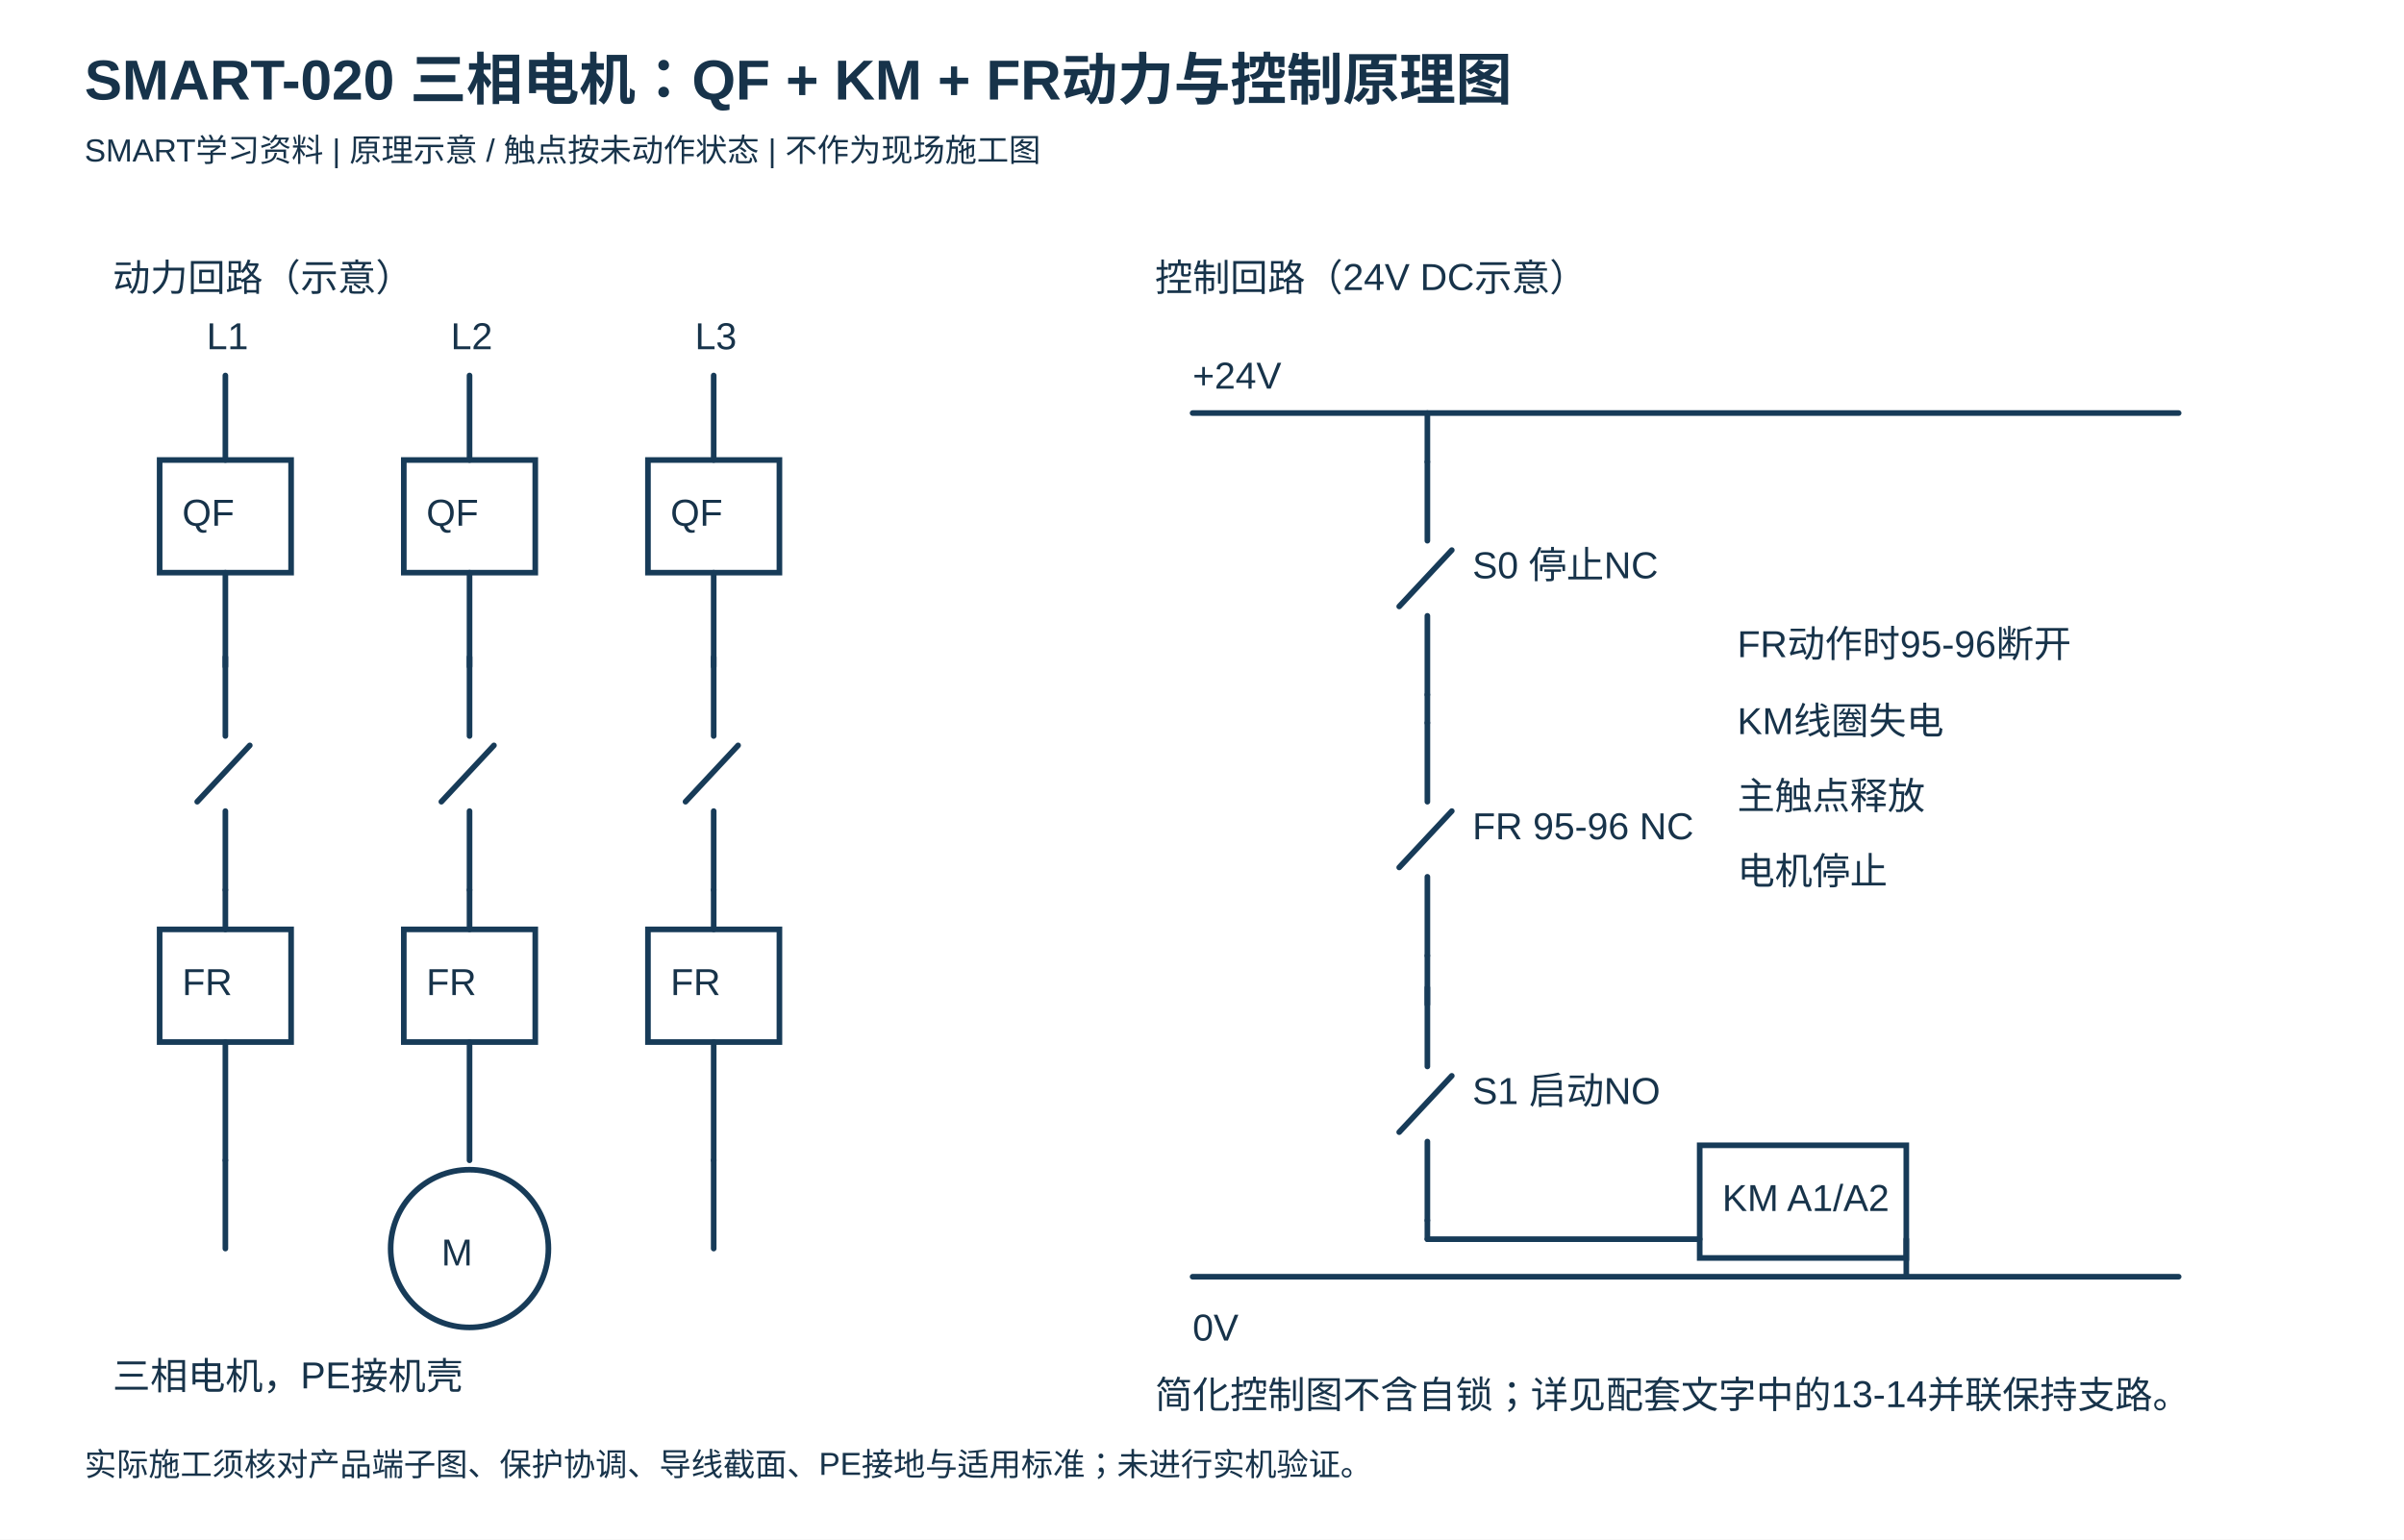
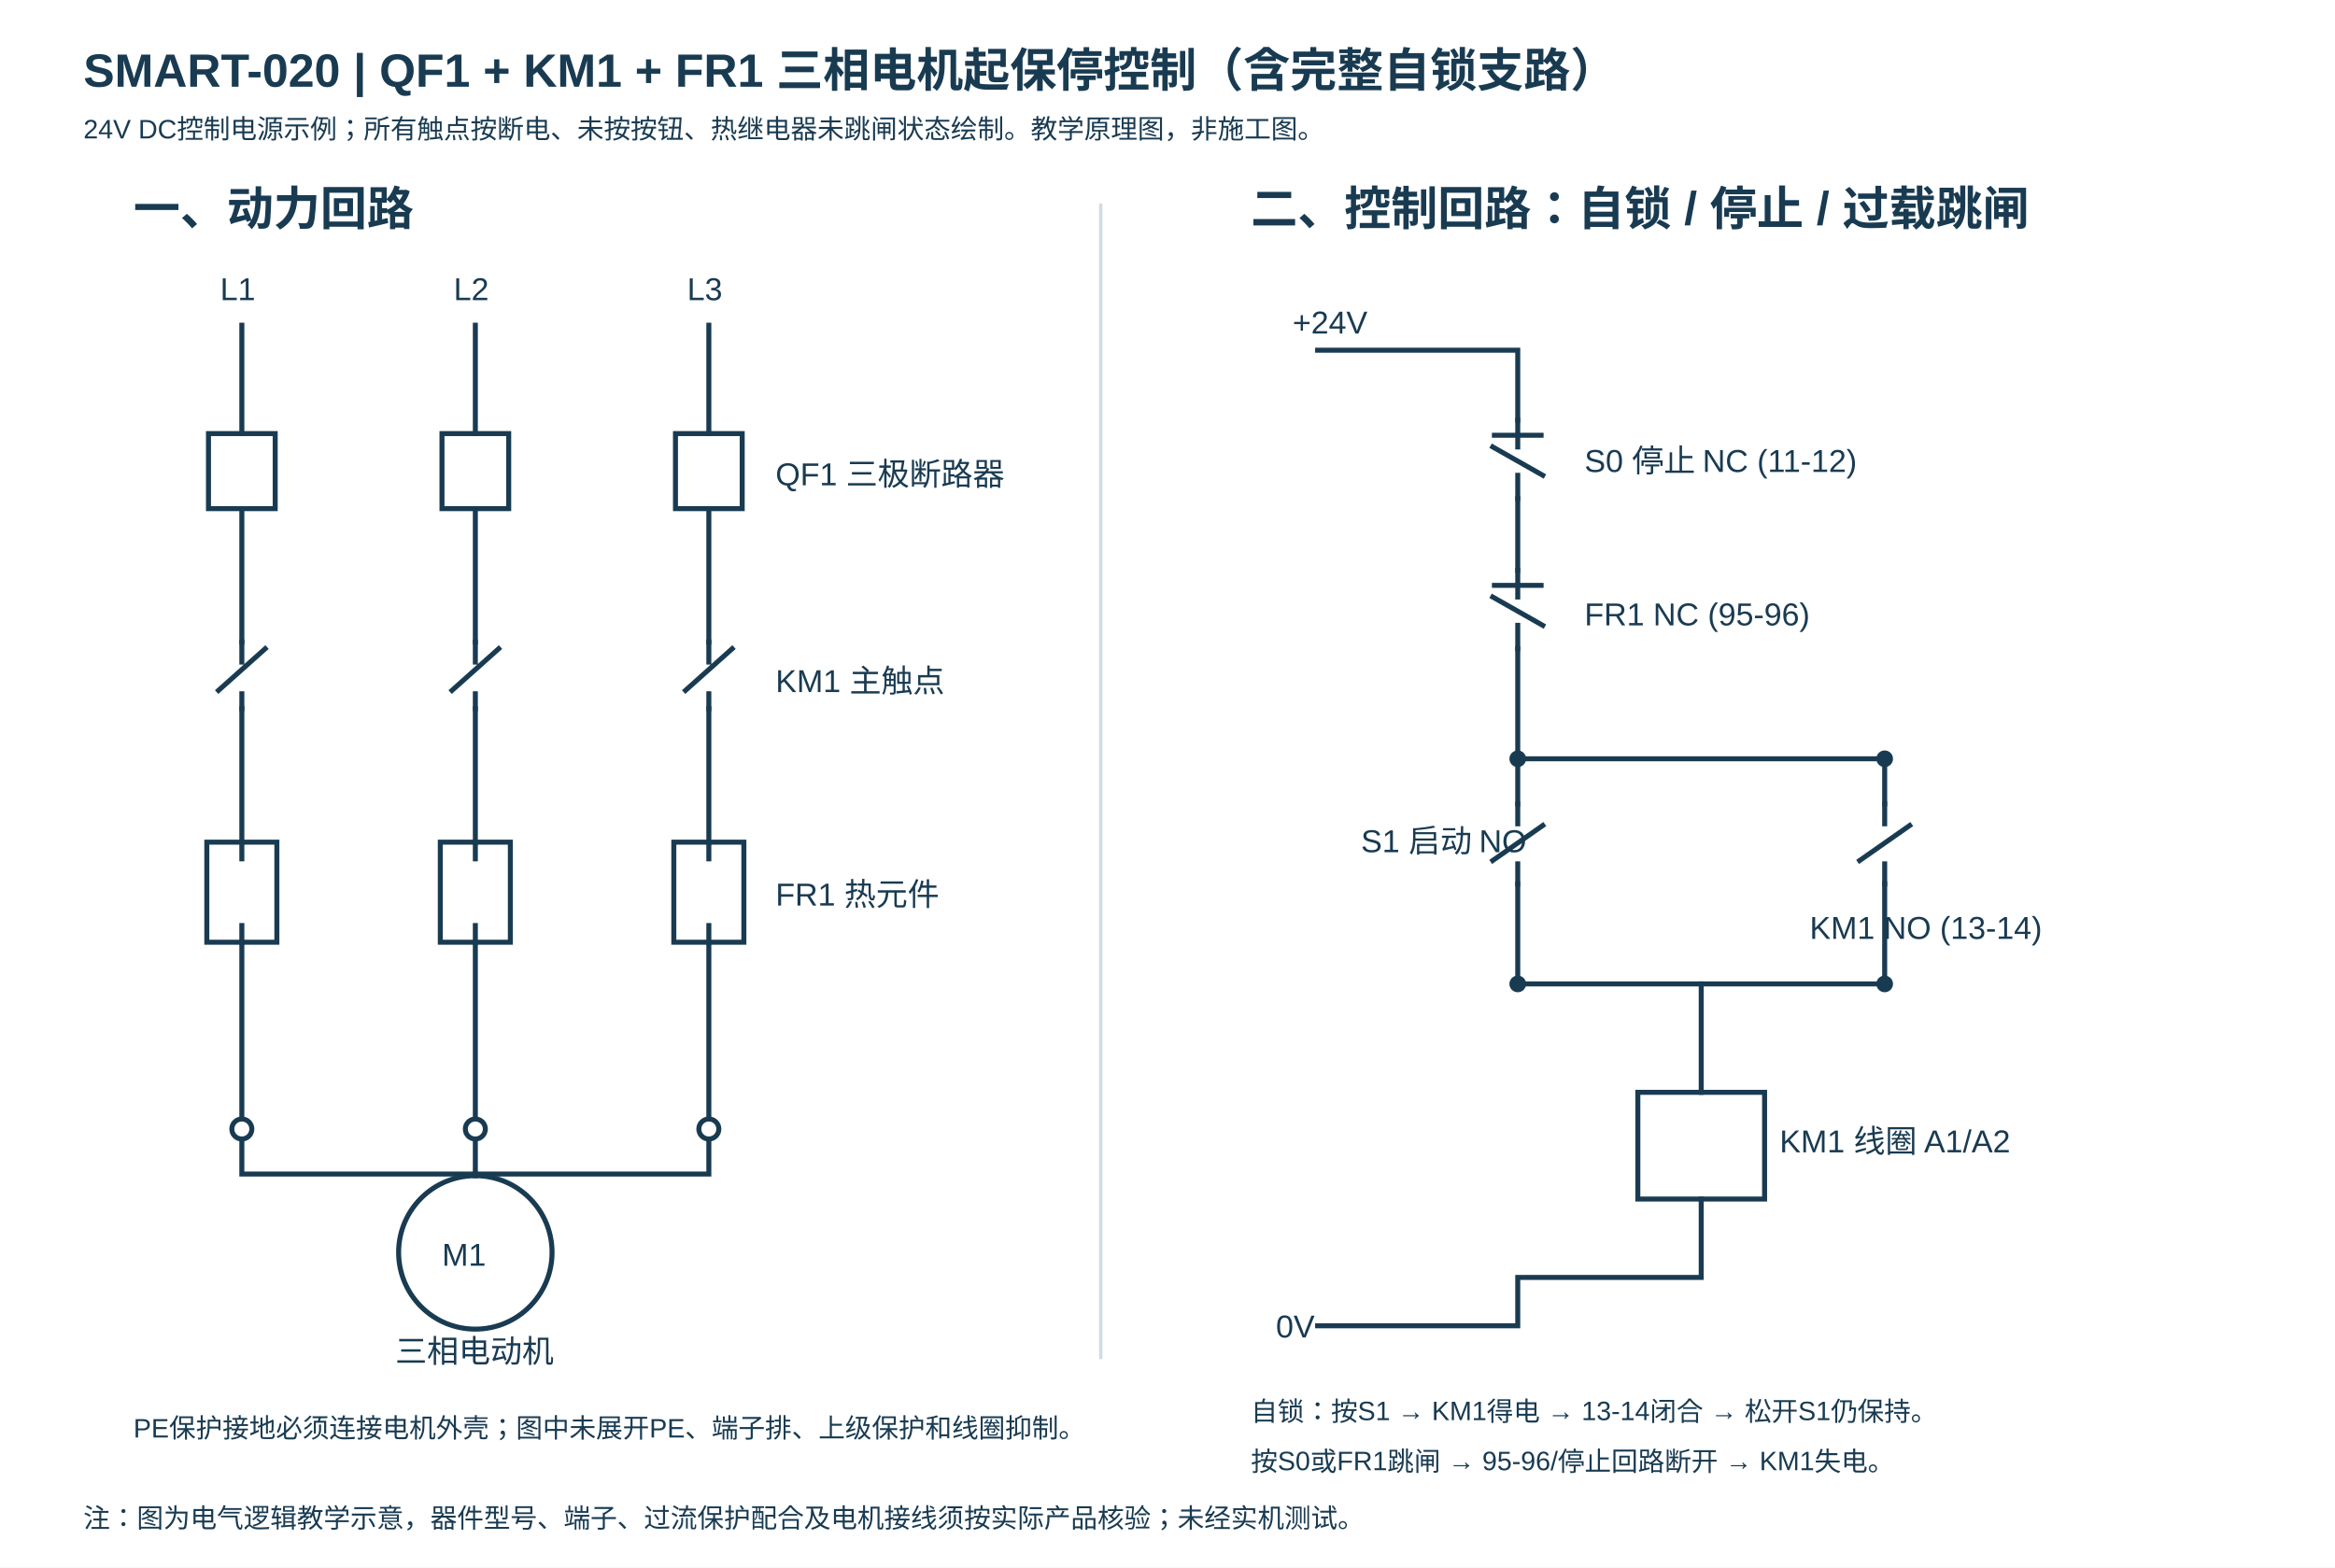
- <svg xmlns="http://www.w3.org/2000/svg" width="1280" height="820" viewBox="0 0 1280 820">
-   <rect width="1280" height="820" fill="white" />
-   <g font-family="Arial,Microsoft YaHei,sans-serif" fill="#17334a">
-     <text x="45" y="53" font-size="30" font-weight="bold">SMART-020 三相电机：QF + KM + FR动力与控制原理图</text>
-     <text x="45" y="86" font-size="17">SMART学习资料 | 原理示意 / 触点按未动作状态 | 不作为现场施工图</text>
+ <svg xmlns="http://www.w3.org/2000/svg" width="1400" height="940" viewBox="0 0 1400 940">
+   <rect width="1400" height="940" fill="#fff" />
+   <style>text{font-family:Arial,"Microsoft YaHei",sans-serif;fill:#193b52} .wire{stroke:#193b52;stroke-width:3;fill:none;stroke-linecap:square} .power{stroke:#ae5147;stroke-width:3;fill:none} .node{fill:#193b52} .head{font-size:28;font-weight:bold}.label{font-size:19}.small{font-size:16}</style>
+   <text x="50" y="52" class="head">SMART-020 | QF1 + KM1 + FR1 三相电机起保停控制（含完整自锁支路）</text>
+   <text x="50" y="83" class="small">24V DC控制电源示例；所有触点按断电、未按按钮、热继电器未跳闸状态绘制。教学原理图，非施工图。</text>
+   <line x1="660" y1="122" x2="660" y2="815" stroke="#d1dce4" stroke-width="2" />
+   <text x="80" y="135" class="head">一、动力回路</text>
+   <text x="750" y="135" class="head">二、控制回路：自锁 / 停止 / 过载跳闸</text>
+   <g class="wire">
+     <path d="M145 195 V260 M285 195 V260 M425 195 V260" />
+     <path d="M145 305 V385 M285 305 V385 M425 305 V385" />
+     <path d="M145 425 V505 M285 425 V505 M425 425 V505" />
+     <path d="M145 565 V670 M285 565 V670 M425 565 V670" />
+     <rect x="125" y="260" width="40" height="45" />
+     <rect x="265" y="260" width="40" height="45" />
+     <rect x="405" y="260" width="40" height="45" />
+     <path d="M145 385 V397 M145 416 V425 M131 414 L159 389 M285 385 V397 M285 416 V425 M271 414 L299 389 M425 385 V397 M425 416 V425 M411 414 L439 389" />
+     <rect x="124" y="505" width="42" height="60" />
+     <rect x="264" y="505" width="42" height="60" />
+     <rect x="404" y="505" width="42" height="60" />
+     <path d="M145 505 V515 M145 555 V565 M285 505 V515 M285 555 V565 M425 505 V515 M425 555 V565" />
+     <circle cx="145" cy="677" r="6" />
+     <circle cx="285" cy="677" r="6" />
+     <circle cx="425" cy="677" r="6" />
+     <path d="M145 683 V704 H285 M425 683 V704 H285 M285 683 V704" />
+     <circle cx="285" cy="751" r="46" />
+     <path d="M285 704 V705" />
+     <path d="M790 210 H910 V252 M910 299 V342 M910 389 V455" />
+     <path d="M910 455 H910 V482 M910 455 H1130 V482" />
+     <path d="M910 530 V590 H1020 M1130 530 V590 H1020" />
+     <path d="M1020 590 V655" />
+     <rect x="982" y="655" width="76" height="64" />
+     <path d="M1020 719 V766 H910 V795 H790" />
+     <path d="M910 252 V268 M910 285 V299 M895 268 L925 285 M896 261 L924 261" />
+     <path d="M910 342 V358 M910 375 V389 M895 358 L925 375 M896 351 L924 351" />
+     <path d="M910 482 V494 M910 518 V530 M895 516 L925 495" />
+     <path d="M1130 482 V494 M1130 518 V530 M1115 516 L1145 495" />
  </g>
-   <g stroke="#173b58" stroke-width="3" fill="none" stroke-linecap="round">
-     <text x="60" y="155" stroke="none" fill="#17334a" font-size="20" font-family="Arial,Microsoft YaHei,sans-serif">动力回路（示意）</text>
-     <text x="110" y="186" stroke="none" fill="#17334a" font-size="20" font-family="Arial,Microsoft YaHei,sans-serif">L1</text>
-     <text x="240" y="186" stroke="none" fill="#17334a" font-size="20" font-family="Arial,Microsoft YaHei,sans-serif">L2</text>
-     <text x="370" y="186" stroke="none" fill="#17334a" font-size="20" font-family="Arial,Microsoft YaHei,sans-serif">L3</text>
-     <path d="M120 200 L120 245" />
-     <rect x="85" y="245" width="70" height="60" />
-     <text x="97" y="280" stroke="none" fill="#17334a" font-size="20" font-family="Arial,Microsoft YaHei,sans-serif">QF</text>
-     <path d="M120 305 L120 355" />
-     <path d="M120 350 L120 392" />
-     <path d="M120 432 L120 474" />
-     <path d="M105 427 L133 397" />
-     <text x="144" y="412" stroke="none" fill="#17334a" font-size="20" font-family="Arial,Microsoft YaHei,sans-serif" />
-     <path d="M120 474 L120 495" />
-     <rect x="85" y="495" width="70" height="60" />
-     <text x="97" y="530" stroke="none" fill="#17334a" font-size="20" font-family="Arial,Microsoft YaHei,sans-serif">FR</text>
-     <path d="M120 555 L120 618" />
-     <path d="M250 200 L250 245" />
-     <rect x="215" y="245" width="70" height="60" />
-     <text x="227" y="280" stroke="none" fill="#17334a" font-size="20" font-family="Arial,Microsoft YaHei,sans-serif">QF</text>
-     <path d="M250 305 L250 355" />
-     <path d="M250 350 L250 392" />
-     <path d="M250 432 L250 474" />
-     <path d="M235 427 L263 397" />
-     <text x="274" y="412" stroke="none" fill="#17334a" font-size="20" font-family="Arial,Microsoft YaHei,sans-serif" />
-     <path d="M250 474 L250 495" />
-     <rect x="215" y="495" width="70" height="60" />
-     <text x="227" y="530" stroke="none" fill="#17334a" font-size="20" font-family="Arial,Microsoft YaHei,sans-serif">FR</text>
-     <path d="M250 555 L250 618" />
-     <path d="M380 200 L380 245" />
-     <rect x="345" y="245" width="70" height="60" />
-     <text x="357" y="280" stroke="none" fill="#17334a" font-size="20" font-family="Arial,Microsoft YaHei,sans-serif">QF</text>
-     <path d="M380 305 L380 355" />
-     <path d="M380 350 L380 392" />
-     <path d="M380 432 L380 474" />
-     <path d="M365 427 L393 397" />
-     <text x="404" y="412" stroke="none" fill="#17334a" font-size="20" font-family="Arial,Microsoft YaHei,sans-serif" />
-     <path d="M380 474 L380 495" />
-     <rect x="345" y="495" width="70" height="60" />
-     <text x="357" y="530" stroke="none" fill="#17334a" font-size="20" font-family="Arial,Microsoft YaHei,sans-serif">FR</text>
-     <path d="M380 555 L380 618" />
-     <circle cx="250" cy="665" r="42" />
-     <text x="235" y="674" stroke="none" fill="#17334a" font-size="20" font-family="Arial,Microsoft YaHei,sans-serif">M</text>
-     <path d="M120 618 L120 665" />
-     <path d="M380 618 L380 665" />
-     <text x="60" y="740" stroke="none" fill="#17334a" font-size="20" font-family="Arial,Microsoft YaHei,sans-serif">三相电机，PE接机壳</text>
-     <text x="615" y="155" stroke="none" fill="#17334a" font-size="20" font-family="Arial,Microsoft YaHei,sans-serif">控制回路（24V DC示意）</text>
-     <path d="M635 220 L1160 220" />
-     <text x="635" y="207" stroke="none" fill="#17334a" font-size="20" font-family="Arial,Microsoft YaHei,sans-serif">+24V</text>
-     <path d="M635 680 L1160 680" />
-     <text x="635" y="714" stroke="none" fill="#17334a" font-size="20" font-family="Arial,Microsoft YaHei,sans-serif">0V</text>
-     <path d="M760 246 L760 288" />
-     <path d="M760 328 L760 370" />
-     <path d="M745 323 L773 293" />
-     <text x="784" y="308" stroke="none" fill="#17334a" font-size="20" font-family="Arial,Microsoft YaHei,sans-serif">S0 停止NC</text>
-     <path d="M760 220 L760 246" />
-     <path d="M760 370 L760 385" />
-     <path d="M760 385 L760 427" />
-     <path d="M760 467 L760 509" />
-     <path d="M745 462 L773 432" />
-     <text x="784" y="447" stroke="none" fill="#17334a" font-size="20" font-family="Arial,Microsoft YaHei,sans-serif">FR 95-96 NC</text>
-     <path d="M760 509 L760 535" />
-     <path d="M760 526 L760 568" />
-     <path d="M760 608 L760 650" />
-     <path d="M745 603 L773 573" />
-     <text x="784" y="588" stroke="none" fill="#17334a" font-size="20" font-family="Arial,Microsoft YaHei,sans-serif">S1 启动NO</text>
-     <path d="M760 650 L760 660" />
-     <rect x="905" y="610" width="110" height="60" />
-     <text x="917" y="645" stroke="none" fill="#17334a" font-size="20" font-family="Arial,Microsoft YaHei,sans-serif">KM A1/A2</text>
-     <path d="M760 660 L905 660" />
-     <path d="M1015 660 L1015 680" />
-     <text x="925" y="350" stroke="none" fill="#17334a" font-size="20" font-family="Arial,Microsoft YaHei,sans-serif">FR动作时95-96断开</text>
-     <text x="925" y="391" stroke="none" fill="#17334a" font-size="20" font-family="Arial,Microsoft YaHei,sans-serif">KM线圈失电</text>
-     <text x="925" y="431" stroke="none" fill="#17334a" font-size="20" font-family="Arial,Microsoft YaHei,sans-serif">主触点释放</text>
-     <text x="925" y="471" stroke="none" fill="#17334a" font-size="20" font-family="Arial,Microsoft YaHei,sans-serif">电机停止</text>
-     <text x="615" y="750" stroke="none" fill="#17334a" font-size="20" font-family="Arial,Microsoft YaHei,sans-serif">简化控制图不含自锁；详见配套文字中的13-14并联保持支路。</text>
+   <g class="node">
+     <circle cx="910" cy="455" r="5" />
+     <circle cx="910" cy="590" r="5" />
+     <circle cx="1130" cy="455" r="5" />
+     <circle cx="1130" cy="590" r="5" />
  </g>
-   <text x="45" y="786" font-family="Arial,Microsoft YaHei,sans-serif" font-size="17" fill="#17334a">实际施工须核对产品端子图、保护协调、导线截面、PE接地与适用标准；未进行实机验证。</text>
+   <g class="label">
+     <text x="132" y="180">L1</text>
+     <text x="272" y="180">L2</text>
+     <text x="412" y="180">L3</text>
+     <text x="465" y="291">QF1 三极断路器</text>
+     <text x="465" y="415">KM1 主触点</text>
+     <text x="465" y="543">FR1 热元件</text>
+     <text x="265" y="759">M1</text>
+     <text x="237" y="817">三相电动机</text>
+     <text x="775" y="200">+24V</text>
+     <text x="765" y="802">0V</text>
+     <text x="950" y="283">S0 停止 NC (11-12)</text>
+     <text x="950" y="375">FR1 NC (95-96)</text>
+     <text x="816" y="511">S1 启动 NO</text>
+     <text x="1085" y="563">KM1 NO (13-14)</text>
+     <text x="1067" y="691">KM1 线圈 A1/A2</text>
+   </g>
+   <g class="small">
+     <text x="80" y="862">PE保护接地必须连接电机外壳；图中未展开PE、端子排、上级保护和线圈抑制。</text>
+     <text x="750" y="852">自锁：按S1 → KM1得电 → 13-14闭合 → 松开S1仍保持。</text>
+     <text x="750" y="882">按S0或FR1跳闸 → 95-96/停止回路断开 → KM1失电。</text>
+     <text x="50" y="916">注：图为电气逻辑教学示意，器件型号、端子、过流保护配合及电机接线须按实际产品核验；未经实机测试。</text>
+   </g>
</svg>
